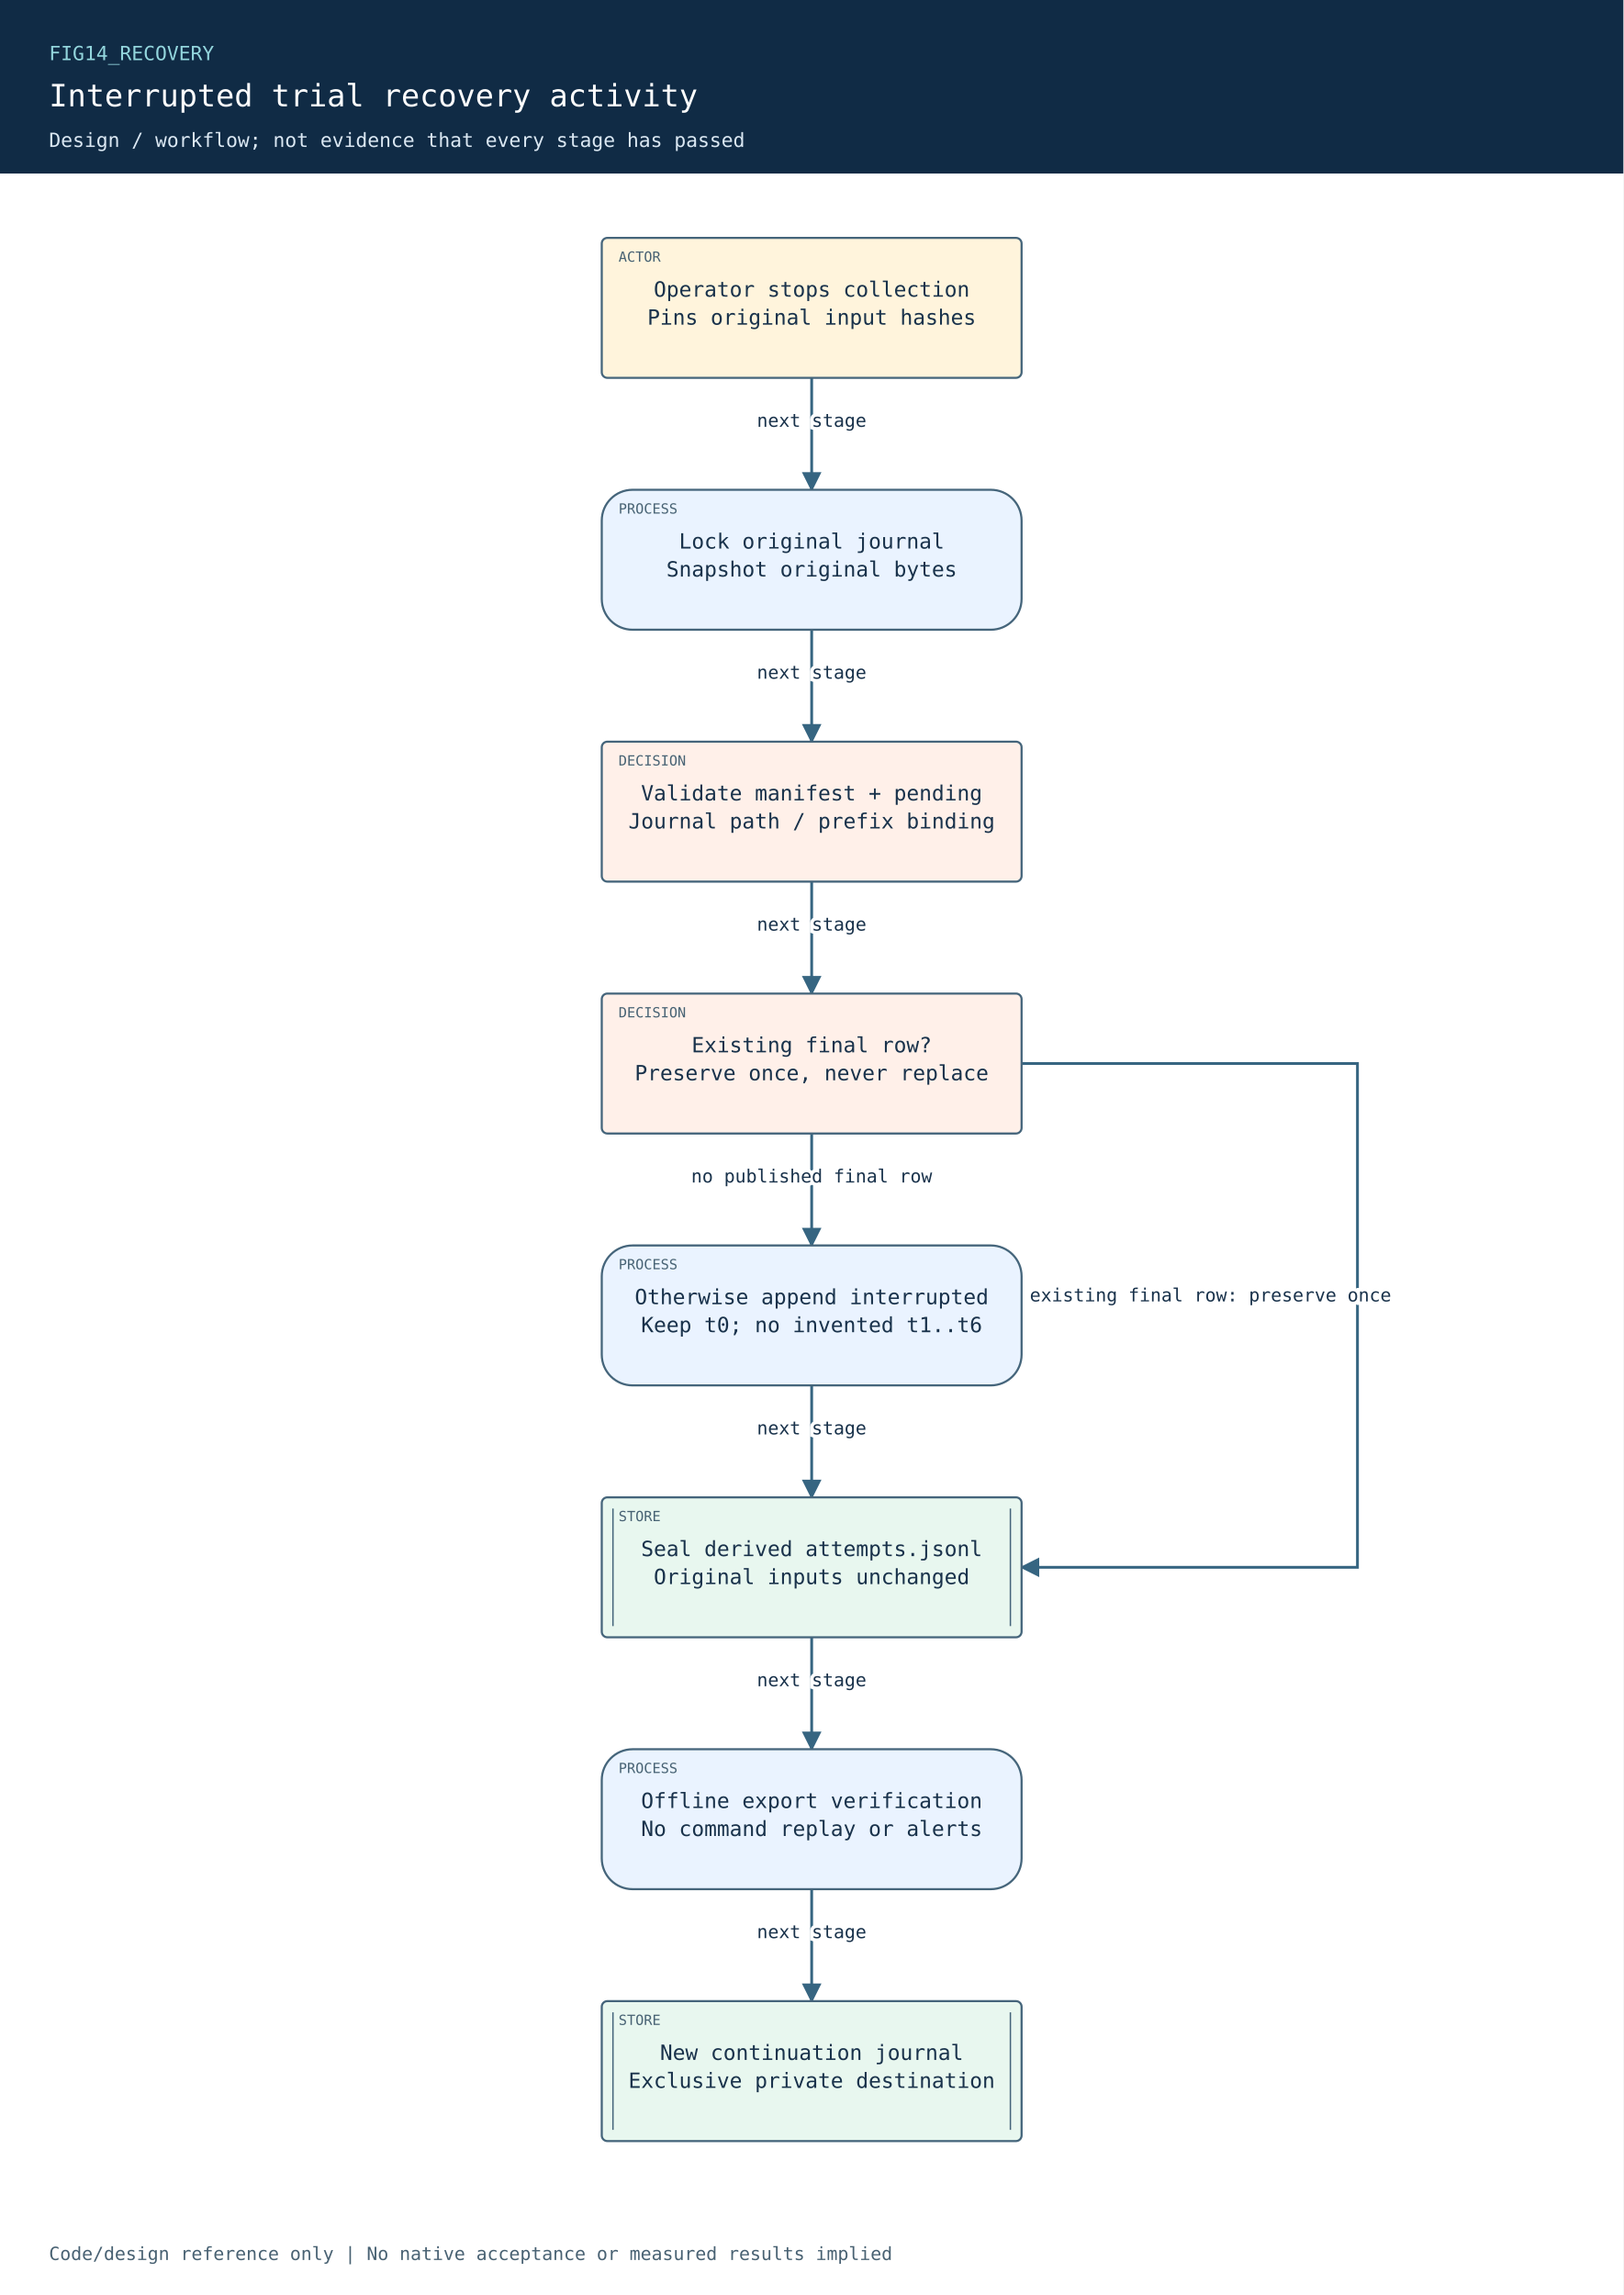
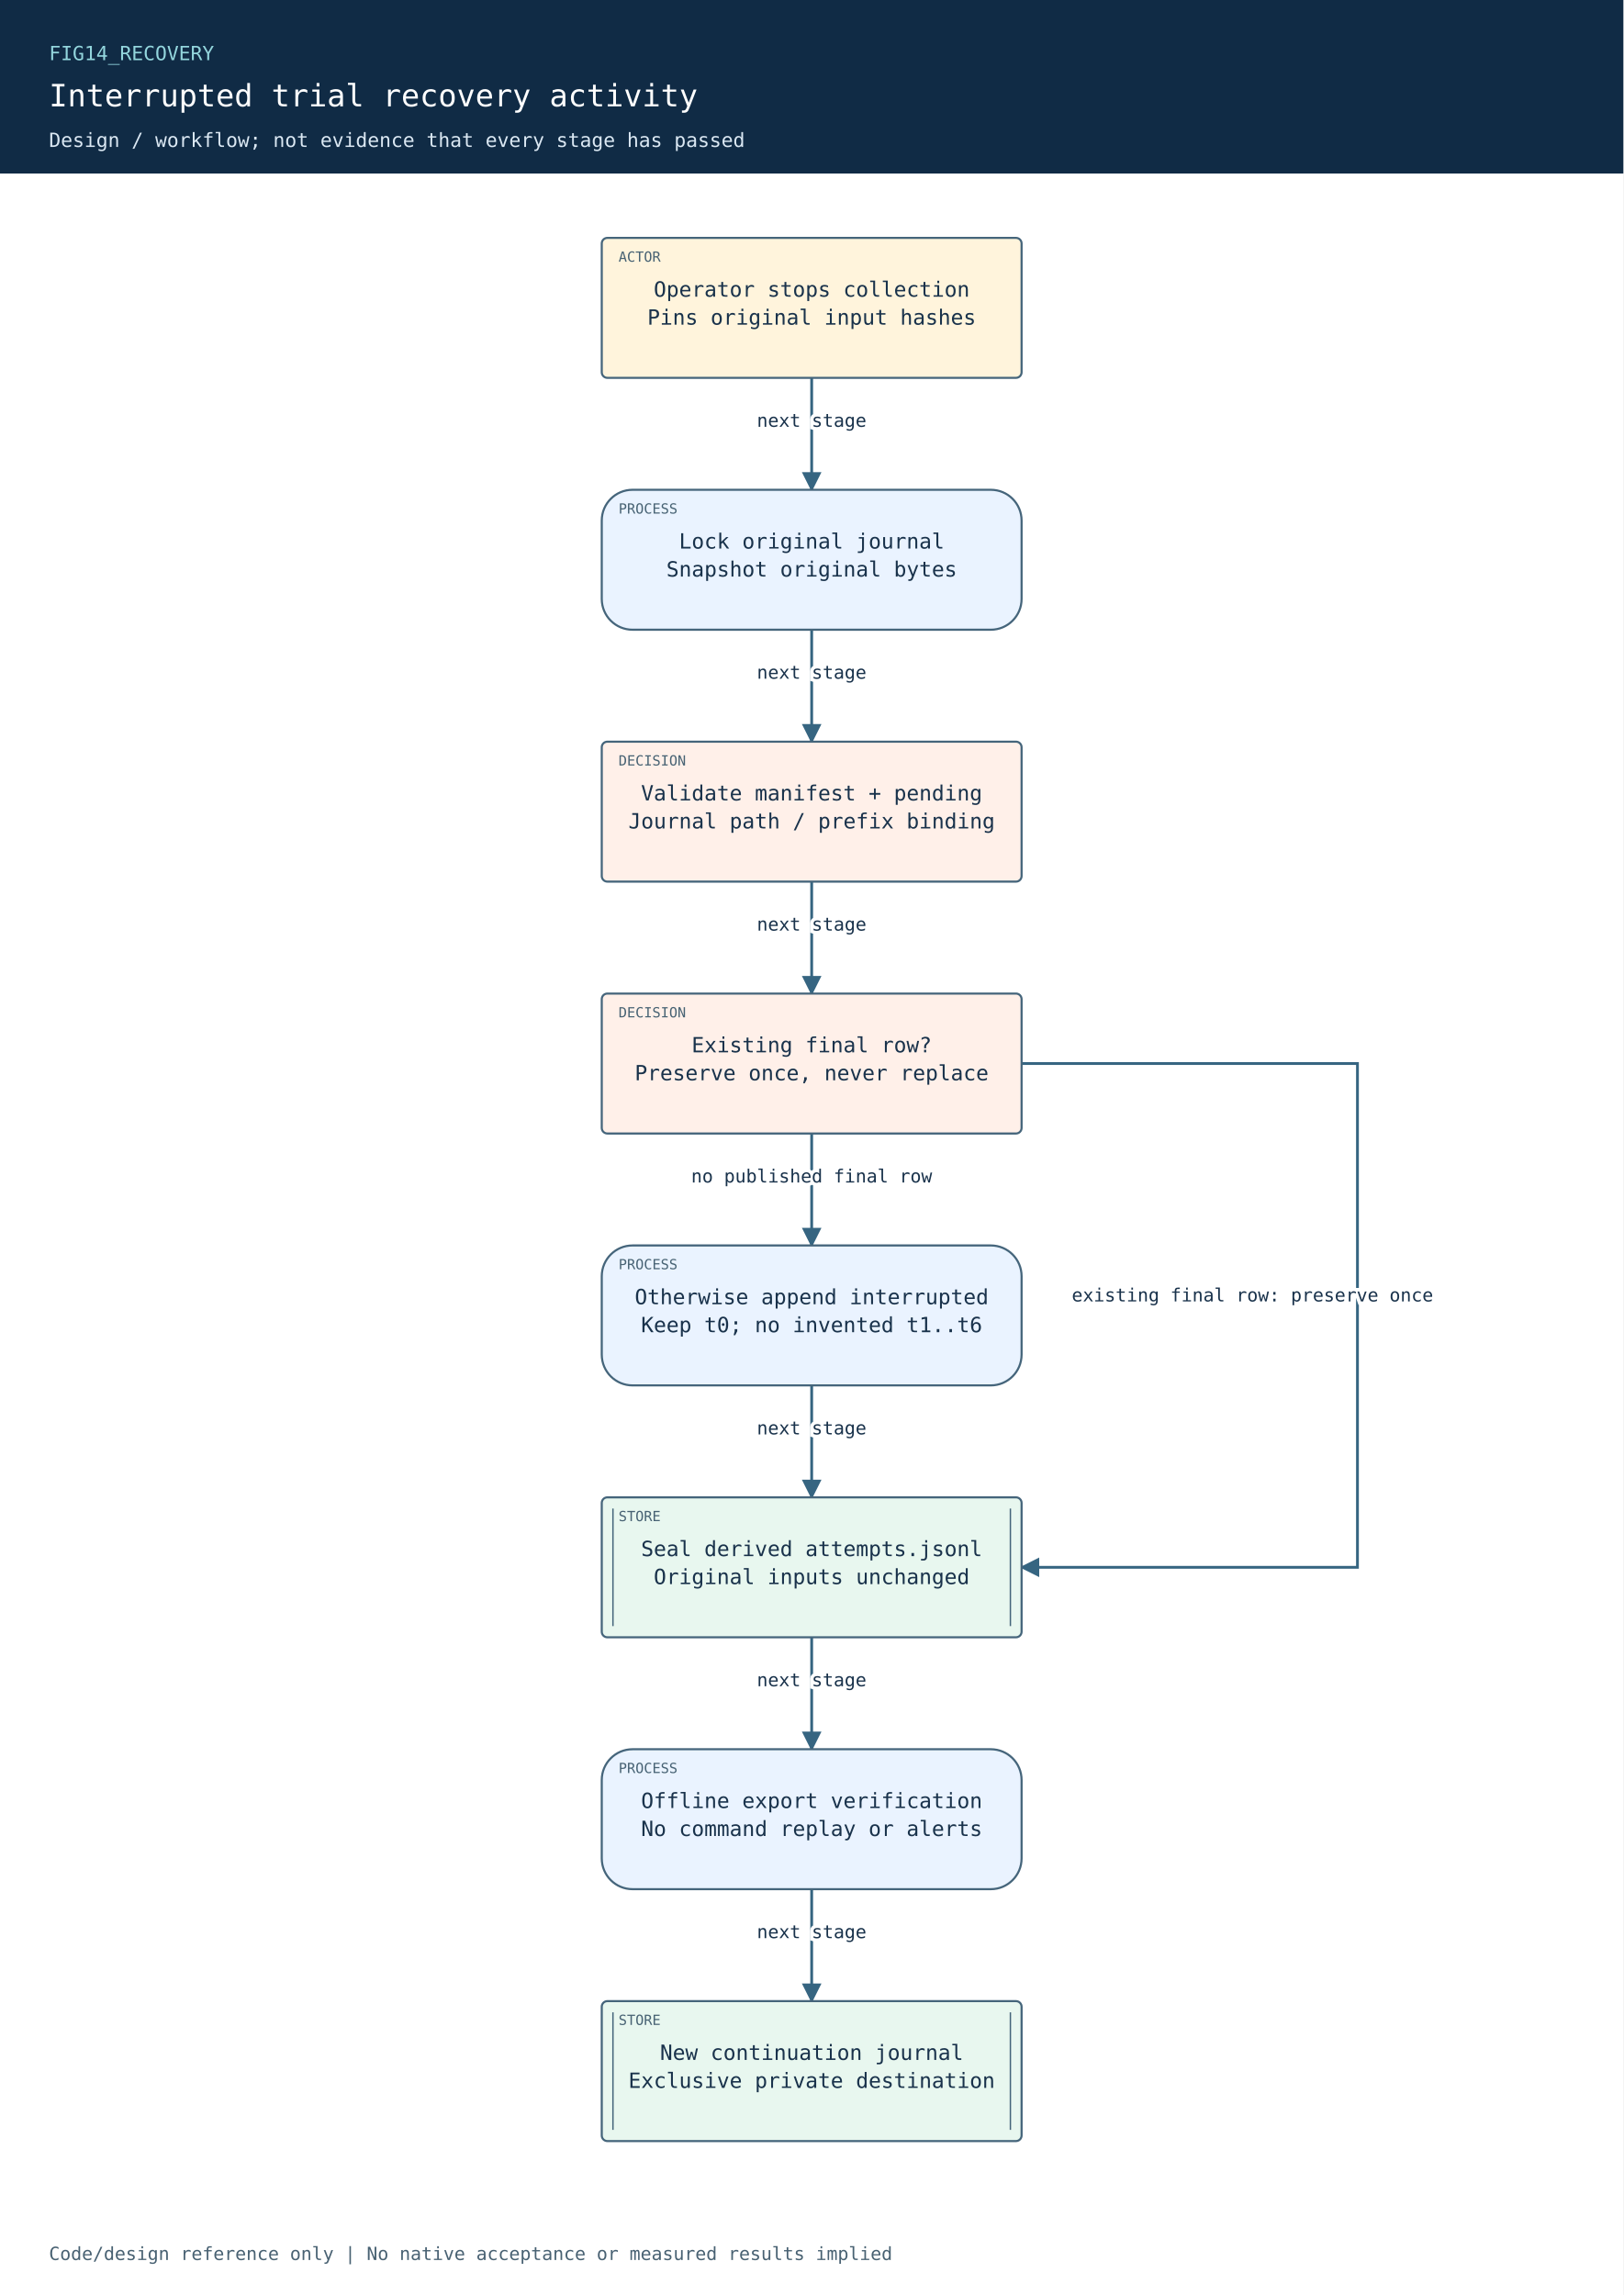
<svg xmlns="http://www.w3.org/2000/svg" viewBox="0 0 1160 1640" width="1160" height="1640" role="img" aria-labelledby="title description" font-family="DejaVu Sans Mono, monospace">
  <rect width="1160" height="1640" fill="#ffffff" />
  <rect width="1160" height="124" fill="#102b45" />
  <text x="35" y="43" font-size="14" text-anchor="start" fill="#93d6dd">FIG14_RECOVERY</text>
  <text x="35" y="76" font-size="22" text-anchor="start" fill="#ffffff">Interrupted trial recovery activity</text>
  <text x="35" y="105" font-size="14" text-anchor="start" fill="#dbe8f3">Design / workflow; not evidence that every stage has passed</text>
  <defs>
    <marker id="arrow" viewBox="0 0 10 10" refX="9" refY="5" markerWidth="7" markerHeight="7" orient="auto-start-reverse">
      <path d="M 0 0 L 10 5 L 0 10 z" fill="#366581" />
    </marker>
  </defs>
  <polyline points="580,270 580,350" fill="none" stroke="#366581" stroke-width="2" marker-end="url(#arrow)" marker-start="none" />
  <polyline points="580,450 580,530" fill="none" stroke="#366581" stroke-width="2" marker-end="url(#arrow)" marker-start="none" />
  <polyline points="580,630 580,710" fill="none" stroke="#366581" stroke-width="2" marker-end="url(#arrow)" marker-start="none" />
  <polyline points="580,810 580,890" fill="none" stroke="#366581" stroke-width="2" marker-end="url(#arrow)" marker-start="none" />
  <polyline points="580,990 580,1070" fill="none" stroke="#366581" stroke-width="2" marker-end="url(#arrow)" marker-start="none" />
  <polyline points="580,1170 580,1250" fill="none" stroke="#366581" stroke-width="2" marker-end="url(#arrow)" marker-start="none" />
  <polyline points="580,1350 580,1430" fill="none" stroke="#366581" stroke-width="2" marker-end="url(#arrow)" marker-start="none" />
  <polyline points="730,760 970,760 970,1120 730,1120" fill="none" stroke="#366581" stroke-width="2" marker-end="url(#arrow)" marker-start="none" />
  <rect x="430" y="170" width="300" height="100" rx="4" fill="#fff4dc" stroke="#45657b" stroke-width="1.5" />
  <text x="442" y="187" font-size="10" text-anchor="start" fill="#476273">ACTOR</text>
  <text x="580" y="212" font-size="15" text-anchor="middle" fill="#19324b">Operator stops collection</text>
  <text x="580" y="232" font-size="15" text-anchor="middle" fill="#19324b">Pins original input hashes</text>
  <rect x="430" y="350" width="300" height="100" rx="22" fill="#eaf3ff" stroke="#45657b" stroke-width="1.5" />
  <text x="442" y="367" font-size="10" text-anchor="start" fill="#476273">PROCESS</text>
  <text x="580" y="392" font-size="15" text-anchor="middle" fill="#19324b">Lock original journal</text>
  <text x="580" y="412" font-size="15" text-anchor="middle" fill="#19324b">Snapshot original bytes</text>
  <rect x="430" y="530" width="300" height="100" rx="4" fill="#fff0e9" stroke="#45657b" stroke-width="1.5" />
  <text x="442" y="547" font-size="10" text-anchor="start" fill="#476273">DECISION</text>
  <text x="580" y="572" font-size="15" text-anchor="middle" fill="#19324b">Validate manifest + pending</text>
  <text x="580" y="592" font-size="15" text-anchor="middle" fill="#19324b">Journal path / prefix binding</text>
  <rect x="430" y="710" width="300" height="100" rx="4" fill="#fff0e9" stroke="#45657b" stroke-width="1.5" />
  <text x="442" y="727" font-size="10" text-anchor="start" fill="#476273">DECISION</text>
  <text x="580" y="752" font-size="15" text-anchor="middle" fill="#19324b">Existing final row?</text>
  <text x="580" y="772" font-size="15" text-anchor="middle" fill="#19324b">Preserve once, never replace</text>
  <rect x="430" y="890" width="300" height="100" rx="22" fill="#eaf3ff" stroke="#45657b" stroke-width="1.5" />
  <text x="442" y="907" font-size="10" text-anchor="start" fill="#476273">PROCESS</text>
  <text x="580" y="932" font-size="15" text-anchor="middle" fill="#19324b">Otherwise append interrupted</text>
  <text x="580" y="952" font-size="15" text-anchor="middle" fill="#19324b">Keep t0; no invented t1..t6</text>
  <rect x="430" y="1070" width="300" height="100" rx="4" fill="#e8f7ef" stroke="#45657b" stroke-width="1.5" />
  <path d="M 438 1078 V 1162 M 722 1078 V 1162" fill="none" stroke="#45657b" />
  <text x="442" y="1087" font-size="10" text-anchor="start" fill="#476273">STORE</text>
  <text x="580" y="1112" font-size="15" text-anchor="middle" fill="#19324b">Seal derived attempts.jsonl</text>
  <text x="580" y="1132" font-size="15" text-anchor="middle" fill="#19324b">Original inputs unchanged</text>
  <rect x="430" y="1250" width="300" height="100" rx="22" fill="#eaf3ff" stroke="#45657b" stroke-width="1.5" />
  <text x="442" y="1267" font-size="10" text-anchor="start" fill="#476273">PROCESS</text>
  <text x="580" y="1292" font-size="15" text-anchor="middle" fill="#19324b">Offline export verification</text>
  <text x="580" y="1312" font-size="15" text-anchor="middle" fill="#19324b">No command replay or alerts</text>
  <rect x="430" y="1430" width="300" height="100" rx="4" fill="#e8f7ef" stroke="#45657b" stroke-width="1.5" />
  <path d="M 438 1438 V 1522 M 722 1438 V 1522" fill="none" stroke="#45657b" />
  <text x="442" y="1447" font-size="10" text-anchor="start" fill="#476273">STORE</text>
  <text x="580" y="1472" font-size="15" text-anchor="middle" fill="#19324b">New continuation journal</text>
  <text x="580" y="1492" font-size="15" text-anchor="middle" fill="#19324b">Exclusive private destination</text>
  <text x="580" y="305" font-size="13" text-anchor="middle" fill="#19324b" stroke="white" stroke-width="5" paint-order="stroke">next stage</text>
  <text x="580" y="485" font-size="13" text-anchor="middle" fill="#19324b" stroke="white" stroke-width="5" paint-order="stroke">next stage</text>
  <text x="580" y="665" font-size="13" text-anchor="middle" fill="#19324b" stroke="white" stroke-width="5" paint-order="stroke">next stage</text>
  <text x="580" y="845" font-size="13" text-anchor="middle" fill="#19324b" stroke="white" stroke-width="5" paint-order="stroke">no published final row</text>
  <text x="580" y="1025" font-size="13" text-anchor="middle" fill="#19324b" stroke="white" stroke-width="5" paint-order="stroke">next stage</text>
  <text x="580" y="1205" font-size="13" text-anchor="middle" fill="#19324b" stroke="white" stroke-width="5" paint-order="stroke">next stage</text>
  <text x="580" y="1385" font-size="13" text-anchor="middle" fill="#19324b" stroke="white" stroke-width="5" paint-order="stroke">next stage</text>
-   <text x="865" y="930" font-size="13" text-anchor="middle" fill="#19324b" stroke="white" stroke-width="5" paint-order="stroke">existing final row: preserve once</text>
+   <text x="895" y="930" font-size="13" text-anchor="middle" fill="#19324b" stroke="white" stroke-width="5" paint-order="stroke">existing final row: preserve once</text>
  <text x="35" y="1615" font-size="13" text-anchor="start" fill="#486172">Code/design reference only | No native acceptance or measured results implied</text>
</svg>
